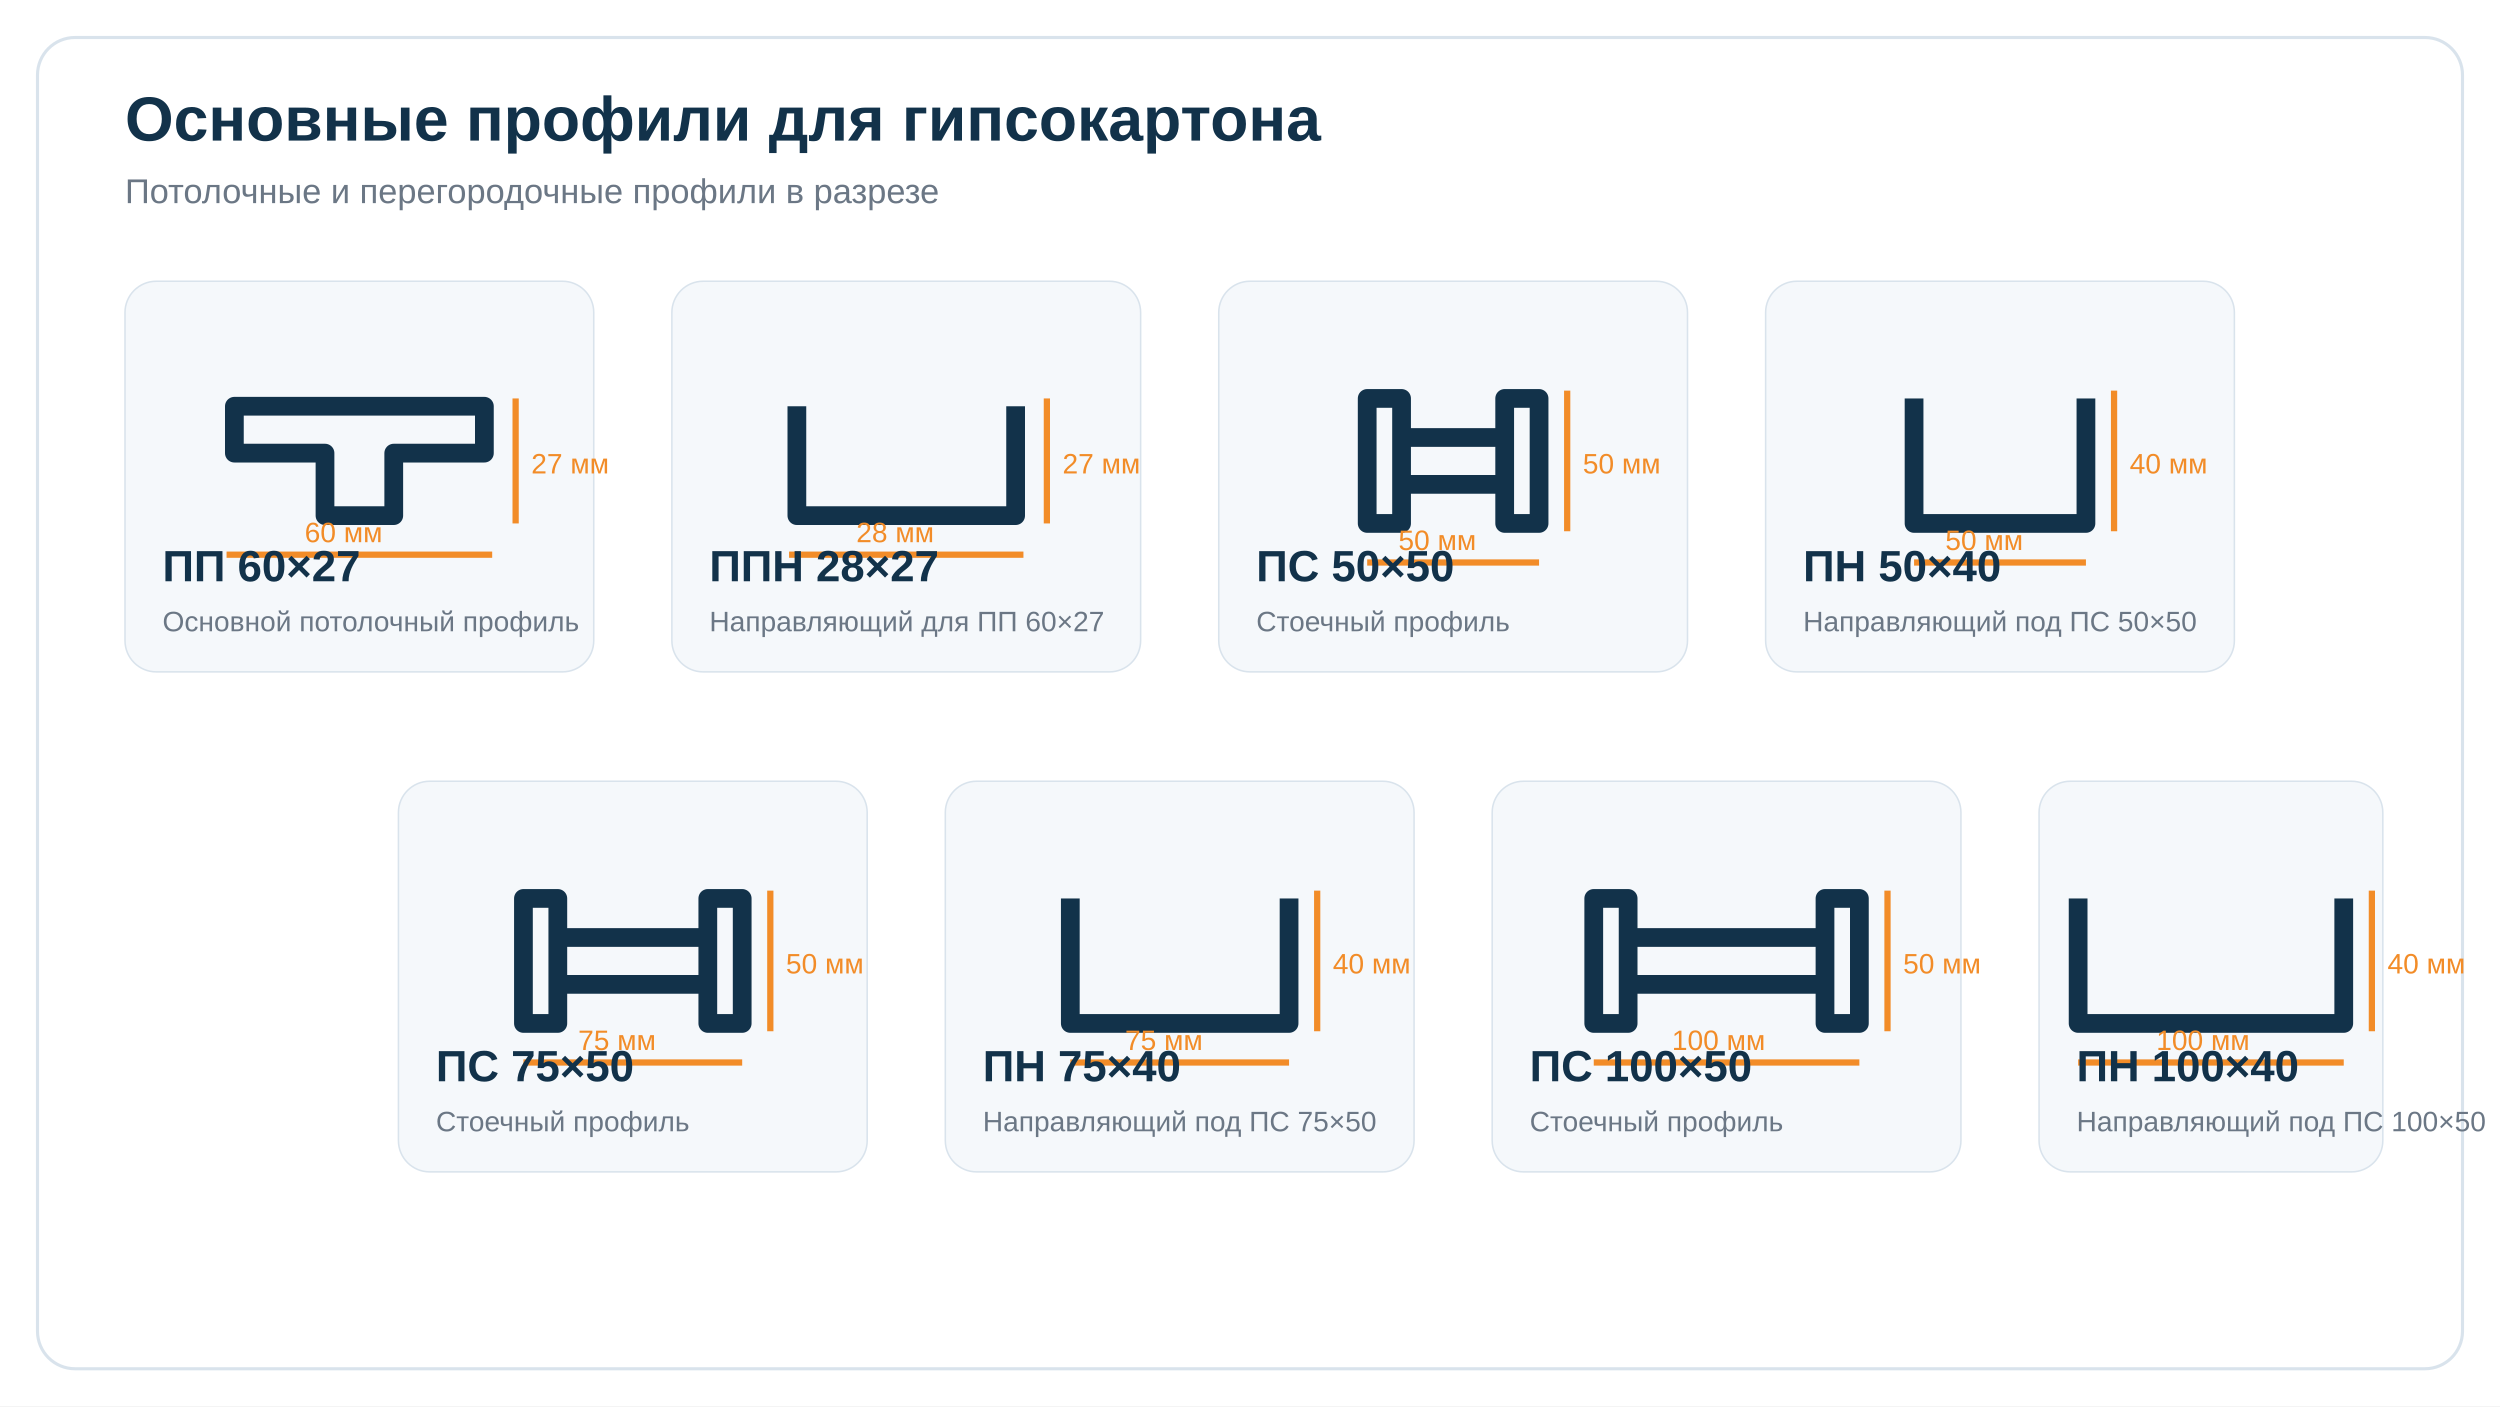
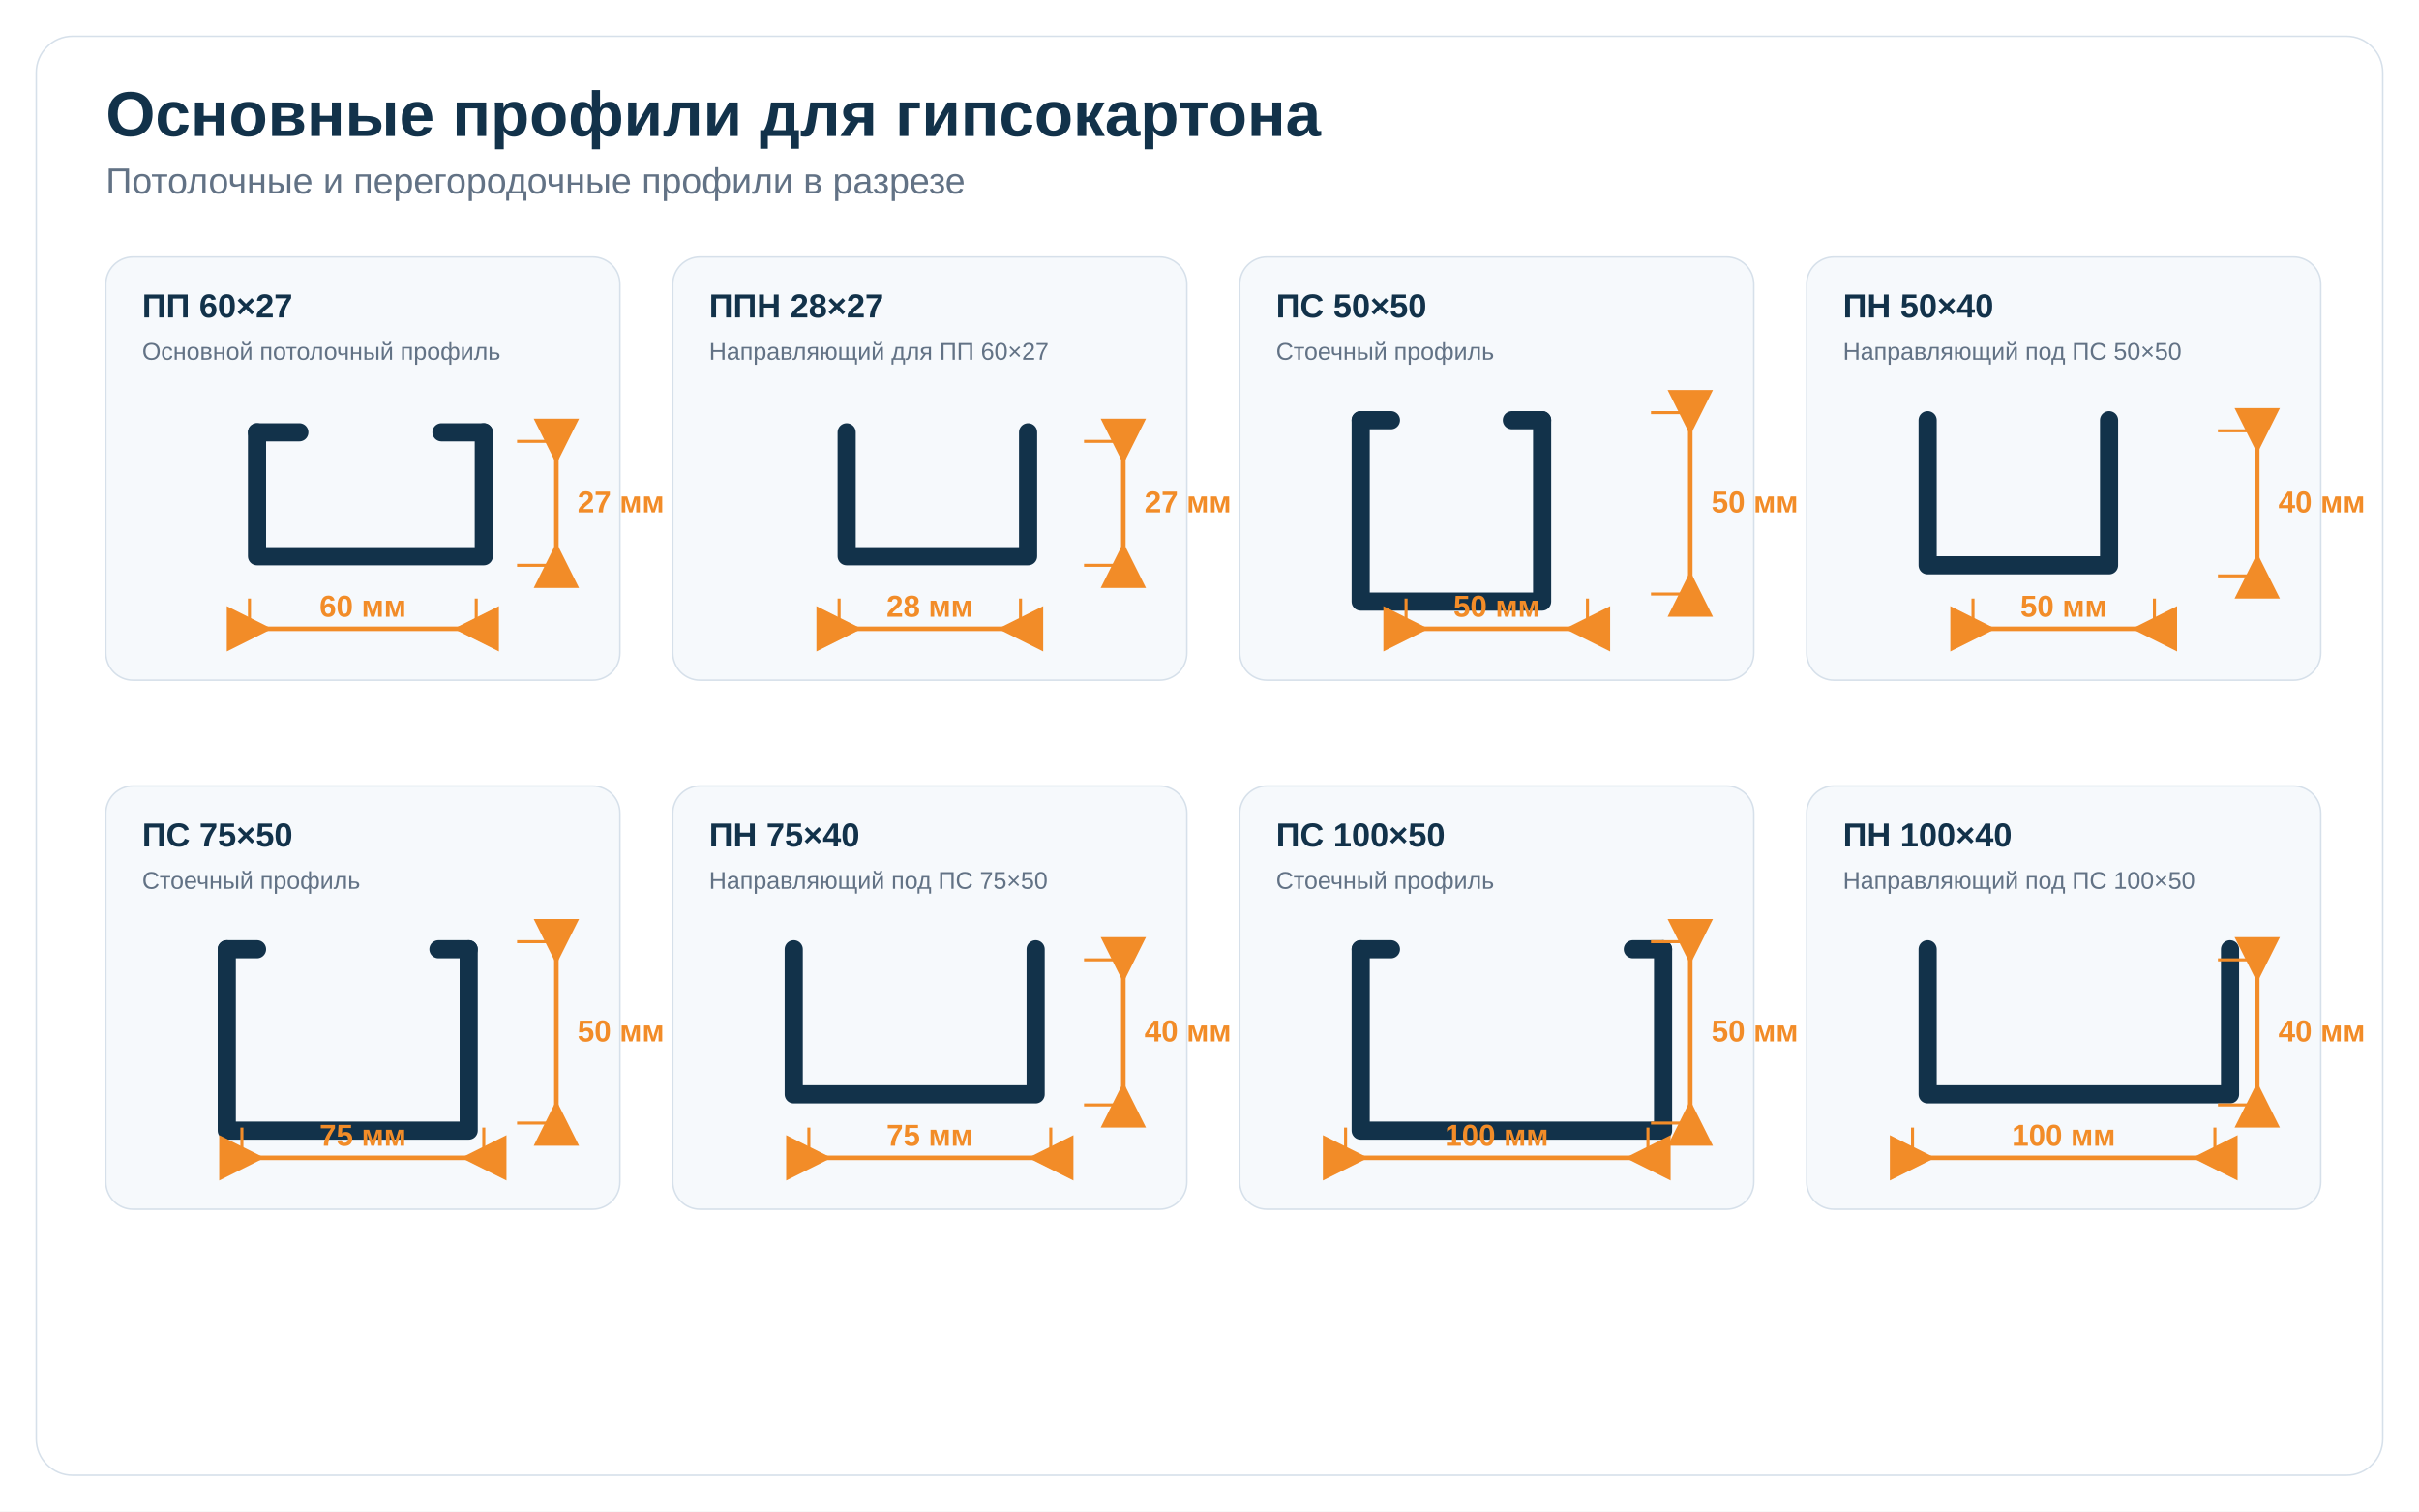
- <svg xmlns="http://www.w3.org/2000/svg" width="1600" height="900" viewBox="0 0 1600 900" fill="none">
-   <rect width="1600" height="900" fill="#ffffff" />
-   <rect x="24" y="24" width="1552" height="852" rx="24" fill="#ffffff" stroke="#d9e3ec" stroke-width="2" />
-   <text x="80" y="90" fill="#12324a" font-size="40" font-family="Arial" font-weight="700">Основные профили для гипсокартона</text>
-   <text x="80" y="130" fill="#6b7785" font-size="22" font-family="Arial">Потолочные и перегородочные профили в разрезе</text>
-   <rect x="80" y="180" width="300" height="250" rx="20" fill="#f5f8fb" stroke="#d9e3ec" />
-   <path d="M 150.0 260 H 310.0 V 290 H 252.0 V 330 H 208.0 V 290 H 150.0 Z" stroke="#12324a" stroke-width="12" fill="none" stroke-linejoin="round" />
-   <line x1="145.0" y1="355" x2="315.0" y2="355" stroke="#f28c28" stroke-width="4" />
-   <text x="195.0" y="347" fill="#f28c28" font-size="18" font-family="Arial">60 мм</text>
-   <line x1="330.0" y1="255" x2="330.0" y2="335" stroke="#f28c28" stroke-width="4" />
-   <text x="340.0" y="303" fill="#f28c28" font-size="18" font-family="Arial">27 мм</text>
-   <text x="104" y="372" fill="#12324a" font-size="28" font-family="Arial" font-weight="700">ПП 60×27</text>
-   <text x="104" y="404" fill="#6b7785" font-size="18" font-family="Arial">Основной потолочный профиль</text>
-   <rect x="430" y="180" width="300" height="250" rx="20" fill="#f5f8fb" stroke="#d9e3ec" />
-   <path d="M 510.0 260 V 330 H 650.0 V 260" stroke="#12324a" stroke-width="12" fill="none" stroke-linejoin="round" />
-   <line x1="505.0" y1="355" x2="655.0" y2="355" stroke="#f28c28" stroke-width="4" />
-   <text x="548.0" y="347" fill="#f28c28" font-size="18" font-family="Arial">28 мм</text>
-   <line x1="670.0" y1="255" x2="670.0" y2="335" stroke="#f28c28" stroke-width="4" />
-   <text x="680.0" y="303" fill="#f28c28" font-size="18" font-family="Arial">27 мм</text>
-   <text x="454" y="372" fill="#12324a" font-size="28" font-family="Arial" font-weight="700">ППН 28×27</text>
-   <text x="454" y="404" fill="#6b7785" font-size="18" font-family="Arial">Направляющий для ПП 60×27</text>
-   <rect x="780" y="180" width="300" height="250" rx="20" fill="#f5f8fb" stroke="#d9e3ec" />
-   <path d="M 875.0 255 V 335 H 897.0 V 280 H 963.0 V 335 H 985.0 V 255 H 963.0 V 310 H 897.0 V 255 Z" stroke="#12324a" stroke-width="12" fill="none" stroke-linejoin="round" />
-   <line x1="875.0" y1="360" x2="985.0" y2="360" stroke="#f28c28" stroke-width="4" />
-   <text x="895.0" y="352" fill="#f28c28" font-size="18" font-family="Arial">50 мм</text>
-   <line x1="1003.0" y1="250" x2="1003.0" y2="340" stroke="#f28c28" stroke-width="4" />
-   <text x="1013.0" y="303" fill="#f28c28" font-size="18" font-family="Arial">50 мм</text>
-   <text x="804" y="372" fill="#12324a" font-size="28" font-family="Arial" font-weight="700">ПС 50×50</text>
-   <text x="804" y="404" fill="#6b7785" font-size="18" font-family="Arial">Стоечный профиль</text>
-   <rect x="1130" y="180" width="300" height="250" rx="20" fill="#f5f8fb" stroke="#d9e3ec" />
-   <path d="M 1225.0 255 V 335 H 1335.0 V 255" stroke="#12324a" stroke-width="12" fill="none" stroke-linejoin="round" />
-   <line x1="1225.0" y1="360" x2="1335.0" y2="360" stroke="#f28c28" stroke-width="4" />
-   <text x="1245.0" y="352" fill="#f28c28" font-size="18" font-family="Arial">50 мм</text>
-   <line x1="1353.0" y1="250" x2="1353.0" y2="340" stroke="#f28c28" stroke-width="4" />
-   <text x="1363.0" y="303" fill="#f28c28" font-size="18" font-family="Arial">40 мм</text>
-   <text x="1154" y="372" fill="#12324a" font-size="28" font-family="Arial" font-weight="700">ПН 50×40</text>
-   <text x="1154" y="404" fill="#6b7785" font-size="18" font-family="Arial">Направляющий под ПС 50×50</text>
-   <rect x="255" y="500" width="300" height="250" rx="20" fill="#f5f8fb" stroke="#d9e3ec" />
-   <path d="M 335.0 575 V 655 H 357.0 V 600 H 453.0 V 655 H 475.0 V 575 H 453.0 V 630 H 357.0 V 575 Z" stroke="#12324a" stroke-width="12" fill="none" stroke-linejoin="round" />
-   <line x1="335.0" y1="680" x2="475.0" y2="680" stroke="#f28c28" stroke-width="4" />
-   <text x="370.0" y="672" fill="#f28c28" font-size="18" font-family="Arial">75 мм</text>
-   <line x1="493.0" y1="570" x2="493.0" y2="660" stroke="#f28c28" stroke-width="4" />
-   <text x="503.0" y="623" fill="#f28c28" font-size="18" font-family="Arial">50 мм</text>
-   <text x="279" y="692" fill="#12324a" font-size="28" font-family="Arial" font-weight="700">ПС 75×50</text>
-   <text x="279" y="724" fill="#6b7785" font-size="18" font-family="Arial">Стоечный профиль</text>
-   <rect x="605" y="500" width="300" height="250" rx="20" fill="#f5f8fb" stroke="#d9e3ec" />
-   <path d="M 685.0 575 V 655 H 825.0 V 575" stroke="#12324a" stroke-width="12" fill="none" stroke-linejoin="round" />
-   <line x1="685.0" y1="680" x2="825.0" y2="680" stroke="#f28c28" stroke-width="4" />
-   <text x="720.0" y="672" fill="#f28c28" font-size="18" font-family="Arial">75 мм</text>
-   <line x1="843.0" y1="570" x2="843.0" y2="660" stroke="#f28c28" stroke-width="4" />
-   <text x="853.0" y="623" fill="#f28c28" font-size="18" font-family="Arial">40 мм</text>
-   <text x="629" y="692" fill="#12324a" font-size="28" font-family="Arial" font-weight="700">ПН 75×40</text>
-   <text x="629" y="724" fill="#6b7785" font-size="18" font-family="Arial">Направляющий под ПС 75×50</text>
-   <rect x="955" y="500" width="300" height="250" rx="20" fill="#f5f8fb" stroke="#d9e3ec" />
-   <path d="M 1020.0 575 V 655 H 1042.0 V 600 H 1168.0 V 655 H 1190.0 V 575 H 1168.0 V 630 H 1042.0 V 575 Z" stroke="#12324a" stroke-width="12" fill="none" stroke-linejoin="round" />
-   <line x1="1020.0" y1="680" x2="1190.0" y2="680" stroke="#f28c28" stroke-width="4" />
-   <text x="1070.0" y="672" fill="#f28c28" font-size="18" font-family="Arial">100 мм</text>
-   <line x1="1208.0" y1="570" x2="1208.0" y2="660" stroke="#f28c28" stroke-width="4" />
-   <text x="1218.0" y="623" fill="#f28c28" font-size="18" font-family="Arial">50 мм</text>
-   <text x="979" y="692" fill="#12324a" font-size="28" font-family="Arial" font-weight="700">ПС 100×50</text>
-   <text x="979" y="724" fill="#6b7785" font-size="18" font-family="Arial">Стоечный профиль</text>
-   <rect x="1305" y="500" width="220" height="250" rx="20" fill="#f5f8fb" stroke="#d9e3ec" />
-   <path d="M 1330.0 575 V 655 H 1500.0 V 575" stroke="#12324a" stroke-width="12" fill="none" stroke-linejoin="round" />
-   <line x1="1330.0" y1="680" x2="1500.0" y2="680" stroke="#f28c28" stroke-width="4" />
-   <text x="1380.0" y="672" fill="#f28c28" font-size="18" font-family="Arial">100 мм</text>
-   <line x1="1518.0" y1="570" x2="1518.0" y2="660" stroke="#f28c28" stroke-width="4" />
-   <text x="1528.0" y="623" fill="#f28c28" font-size="18" font-family="Arial">40 мм</text>
-   <text x="1329" y="692" fill="#12324a" font-size="28" font-family="Arial" font-weight="700">ПН 100×40</text>
-   <text x="1329" y="724" fill="#6b7785" font-size="18" font-family="Arial">Направляющий под ПС 100×50</text>
+ <svg xmlns="http://www.w3.org/2000/svg" width="1600" height="1000" viewBox="0 0 1600 1000" fill="none">
+   <rect width="1600" height="1000" fill="#ffffff" />
+   <defs>
+     <marker id="arrow" markerWidth="10" markerHeight="10" refX="5" refY="5" orient="auto">
+       <path d="M0,5 L10,0 L10,10 Z" fill="#f28c28" />
+     </marker>
+     <marker id="arrowStart" markerWidth="10" markerHeight="10" refX="5" refY="5" orient="auto">
+       <path d="M10,5 L0,0 L0,10 Z" fill="#f28c28" />
+     </marker>
+   </defs>
+   <rect x="24" y="24" width="1552" height="952" rx="24" fill="#ffffff" stroke="#d6e0ea" />
+   <text x="70" y="90" fill="#12324a" font-size="42" font-family="Arial" font-weight="700">Основные профили для гипсокартона</text>
+   <text x="70" y="128" fill="#627285" font-size="24" font-family="Arial">Потолочные и перегородочные профили в разрезе</text>
+   <rect x="70" y="170" width="340" height="280" rx="18" fill="#f6f9fc" stroke="#d6e0ea" />
+   <text x="94" y="210" fill="#12324a" font-size="22" font-family="Arial" font-weight="700">ПП 60×27</text>
+   <text x="94" y="238" fill="#627285" font-size="16" font-family="Arial">Основной потолочный профиль</text>
+   <path d="M 170 286 V 368 H 320 V 286" stroke="#12324a" stroke-width="12" stroke-linecap="round" stroke-linejoin="round" />
+   <line x1="170" y1="286" x2="198" y2="286" stroke="#12324a" stroke-width="12" stroke-linecap="round" />
+   <line x1="292" y1="286" x2="320" y2="286" stroke="#12324a" stroke-width="12" stroke-linecap="round" />
+   <line x1="165.0" y1="396" x2="165.0" y2="416" stroke="#f28c28" stroke-width="2" />
+   <line x1="315.0" y1="396" x2="315.0" y2="416" stroke="#f28c28" stroke-width="2" />
+   <line x1="165.0" y1="416" x2="315.0" y2="416" stroke="#f28c28" stroke-width="3" marker-start="url(#arrowStart)" marker-end="url(#arrow)" />
+   <text x="240.0" y="408" fill="#f28c28" font-size="20" font-family="Arial" font-weight="700" text-anchor="middle">60 мм</text>
+   <line x1="342" y1="292.0" x2="368" y2="292.0" stroke="#f28c28" stroke-width="2" />
+   <line x1="342" y1="374.0" x2="368" y2="374.0" stroke="#f28c28" stroke-width="2" />
+   <line x1="368" y1="292.0" x2="368" y2="374.0" stroke="#f28c28" stroke-width="3" marker-start="url(#arrowStart)" marker-end="url(#arrow)" />
+   <text x="382" y="339.0" fill="#f28c28" font-size="20" font-family="Arial" font-weight="700">27 мм</text>
+   <rect x="445" y="170" width="340" height="280" rx="18" fill="#f6f9fc" stroke="#d6e0ea" />
+   <text x="469" y="210" fill="#12324a" font-size="22" font-family="Arial" font-weight="700">ППН 28×27</text>
+   <text x="469" y="238" fill="#627285" font-size="16" font-family="Arial">Направляющий для ПП 60×27</text>
+   <path d="M 560 286 V 368 H 680 V 286" stroke="#12324a" stroke-width="12" stroke-linecap="round" stroke-linejoin="round" />
+   <line x1="555.0" y1="396" x2="555.0" y2="416" stroke="#f28c28" stroke-width="2" />
+   <line x1="675.0" y1="396" x2="675.0" y2="416" stroke="#f28c28" stroke-width="2" />
+   <line x1="555.0" y1="416" x2="675.0" y2="416" stroke="#f28c28" stroke-width="3" marker-start="url(#arrowStart)" marker-end="url(#arrow)" />
+   <text x="615.0" y="408" fill="#f28c28" font-size="20" font-family="Arial" font-weight="700" text-anchor="middle">28 мм</text>
+   <line x1="717" y1="292.0" x2="743" y2="292.0" stroke="#f28c28" stroke-width="2" />
+   <line x1="717" y1="374.0" x2="743" y2="374.0" stroke="#f28c28" stroke-width="2" />
+   <line x1="743" y1="292.0" x2="743" y2="374.0" stroke="#f28c28" stroke-width="3" marker-start="url(#arrowStart)" marker-end="url(#arrow)" />
+   <text x="757" y="339.0" fill="#f28c28" font-size="20" font-family="Arial" font-weight="700">27 мм</text>
+   <rect x="820" y="170" width="340" height="280" rx="18" fill="#f6f9fc" stroke="#d6e0ea" />
+   <text x="844" y="210" fill="#12324a" font-size="22" font-family="Arial" font-weight="700">ПС 50×50</text>
+   <text x="844" y="238" fill="#627285" font-size="16" font-family="Arial">Стоечный профиль</text>
+   <path d="M 900 278 V 398 H 1020 V 278" stroke="#12324a" stroke-width="12" stroke-linecap="round" stroke-linejoin="round" />
+   <line x1="900" y1="278" x2="920" y2="278" stroke="#12324a" stroke-width="12" stroke-linecap="round" />
+   <line x1="1000" y1="278" x2="1020" y2="278" stroke="#12324a" stroke-width="12" stroke-linecap="round" />
+   <line x1="930.0" y1="396" x2="930.0" y2="416" stroke="#f28c28" stroke-width="2" />
+   <line x1="1050.0" y1="396" x2="1050.0" y2="416" stroke="#f28c28" stroke-width="2" />
+   <line x1="930.0" y1="416" x2="1050.0" y2="416" stroke="#f28c28" stroke-width="3" marker-start="url(#arrowStart)" marker-end="url(#arrow)" />
+   <text x="990.0" y="408" fill="#f28c28" font-size="20" font-family="Arial" font-weight="700" text-anchor="middle">50 мм</text>
+   <line x1="1092" y1="273.0" x2="1118" y2="273.0" stroke="#f28c28" stroke-width="2" />
+   <line x1="1092" y1="393.0" x2="1118" y2="393.0" stroke="#f28c28" stroke-width="2" />
+   <line x1="1118" y1="273.0" x2="1118" y2="393.0" stroke="#f28c28" stroke-width="3" marker-start="url(#arrowStart)" marker-end="url(#arrow)" />
+   <text x="1132" y="339.0" fill="#f28c28" font-size="20" font-family="Arial" font-weight="700">50 мм</text>
+   <rect x="1195" y="170" width="340" height="280" rx="18" fill="#f6f9fc" stroke="#d6e0ea" />
+   <text x="1219" y="210" fill="#12324a" font-size="22" font-family="Arial" font-weight="700">ПН 50×40</text>
+   <text x="1219" y="238" fill="#627285" font-size="16" font-family="Arial">Направляющий под ПС 50×50</text>
+   <path d="M 1275 278 V 374 H 1395 V 278" stroke="#12324a" stroke-width="12" stroke-linecap="round" stroke-linejoin="round" />
+   <line x1="1305.0" y1="396" x2="1305.0" y2="416" stroke="#f28c28" stroke-width="2" />
+   <line x1="1425.0" y1="396" x2="1425.0" y2="416" stroke="#f28c28" stroke-width="2" />
+   <line x1="1305.0" y1="416" x2="1425.0" y2="416" stroke="#f28c28" stroke-width="3" marker-start="url(#arrowStart)" marker-end="url(#arrow)" />
+   <text x="1365.0" y="408" fill="#f28c28" font-size="20" font-family="Arial" font-weight="700" text-anchor="middle">50 мм</text>
+   <line x1="1467" y1="285.0" x2="1493" y2="285.0" stroke="#f28c28" stroke-width="2" />
+   <line x1="1467" y1="381.0" x2="1493" y2="381.0" stroke="#f28c28" stroke-width="2" />
+   <line x1="1493" y1="285.0" x2="1493" y2="381.0" stroke="#f28c28" stroke-width="3" marker-start="url(#arrowStart)" marker-end="url(#arrow)" />
+   <text x="1507" y="339.0" fill="#f28c28" font-size="20" font-family="Arial" font-weight="700">40 мм</text>
+   <rect x="70" y="520" width="340" height="280" rx="18" fill="#f6f9fc" stroke="#d6e0ea" />
+   <text x="94" y="560" fill="#12324a" font-size="22" font-family="Arial" font-weight="700">ПС 75×50</text>
+   <text x="94" y="588" fill="#627285" font-size="16" font-family="Arial">Стоечный профиль</text>
+   <path d="M 150 628 V 748 H 310 V 628" stroke="#12324a" stroke-width="12" stroke-linecap="round" stroke-linejoin="round" />
+   <line x1="150" y1="628" x2="170" y2="628" stroke="#12324a" stroke-width="12" stroke-linecap="round" />
+   <line x1="290" y1="628" x2="310" y2="628" stroke="#12324a" stroke-width="12" stroke-linecap="round" />
+   <line x1="160.0" y1="746" x2="160.0" y2="766" stroke="#f28c28" stroke-width="2" />
+   <line x1="320.0" y1="746" x2="320.0" y2="766" stroke="#f28c28" stroke-width="2" />
+   <line x1="160.0" y1="766" x2="320.0" y2="766" stroke="#f28c28" stroke-width="3" marker-start="url(#arrowStart)" marker-end="url(#arrow)" />
+   <text x="240.0" y="758" fill="#f28c28" font-size="20" font-family="Arial" font-weight="700" text-anchor="middle">75 мм</text>
+   <line x1="342" y1="623.0" x2="368" y2="623.0" stroke="#f28c28" stroke-width="2" />
+   <line x1="342" y1="743.0" x2="368" y2="743.0" stroke="#f28c28" stroke-width="2" />
+   <line x1="368" y1="623.0" x2="368" y2="743.0" stroke="#f28c28" stroke-width="3" marker-start="url(#arrowStart)" marker-end="url(#arrow)" />
+   <text x="382" y="689.0" fill="#f28c28" font-size="20" font-family="Arial" font-weight="700">50 мм</text>
+   <rect x="445" y="520" width="340" height="280" rx="18" fill="#f6f9fc" stroke="#d6e0ea" />
+   <text x="469" y="560" fill="#12324a" font-size="22" font-family="Arial" font-weight="700">ПН 75×40</text>
+   <text x="469" y="588" fill="#627285" font-size="16" font-family="Arial">Направляющий под ПС 75×50</text>
+   <path d="M 525 628 V 724 H 685 V 628" stroke="#12324a" stroke-width="12" stroke-linecap="round" stroke-linejoin="round" />
+   <line x1="535.0" y1="746" x2="535.0" y2="766" stroke="#f28c28" stroke-width="2" />
+   <line x1="695.0" y1="746" x2="695.0" y2="766" stroke="#f28c28" stroke-width="2" />
+   <line x1="535.0" y1="766" x2="695.0" y2="766" stroke="#f28c28" stroke-width="3" marker-start="url(#arrowStart)" marker-end="url(#arrow)" />
+   <text x="615.0" y="758" fill="#f28c28" font-size="20" font-family="Arial" font-weight="700" text-anchor="middle">75 мм</text>
+   <line x1="717" y1="635.0" x2="743" y2="635.0" stroke="#f28c28" stroke-width="2" />
+   <line x1="717" y1="731.0" x2="743" y2="731.0" stroke="#f28c28" stroke-width="2" />
+   <line x1="743" y1="635.0" x2="743" y2="731.0" stroke="#f28c28" stroke-width="3" marker-start="url(#arrowStart)" marker-end="url(#arrow)" />
+   <text x="757" y="689.0" fill="#f28c28" font-size="20" font-family="Arial" font-weight="700">40 мм</text>
+   <rect x="820" y="520" width="340" height="280" rx="18" fill="#f6f9fc" stroke="#d6e0ea" />
+   <text x="844" y="560" fill="#12324a" font-size="22" font-family="Arial" font-weight="700">ПС 100×50</text>
+   <text x="844" y="588" fill="#627285" font-size="16" font-family="Arial">Стоечный профиль</text>
+   <path d="M 900 628 V 748 H 1100 V 628" stroke="#12324a" stroke-width="12" stroke-linecap="round" stroke-linejoin="round" />
+   <line x1="900" y1="628" x2="920" y2="628" stroke="#12324a" stroke-width="12" stroke-linecap="round" />
+   <line x1="1080" y1="628" x2="1100" y2="628" stroke="#12324a" stroke-width="12" stroke-linecap="round" />
+   <line x1="890.0" y1="746" x2="890.0" y2="766" stroke="#f28c28" stroke-width="2" />
+   <line x1="1090.0" y1="746" x2="1090.0" y2="766" stroke="#f28c28" stroke-width="2" />
+   <line x1="890.0" y1="766" x2="1090.0" y2="766" stroke="#f28c28" stroke-width="3" marker-start="url(#arrowStart)" marker-end="url(#arrow)" />
+   <text x="990.0" y="758" fill="#f28c28" font-size="20" font-family="Arial" font-weight="700" text-anchor="middle">100 мм</text>
+   <line x1="1092" y1="623.0" x2="1118" y2="623.0" stroke="#f28c28" stroke-width="2" />
+   <line x1="1092" y1="743.0" x2="1118" y2="743.0" stroke="#f28c28" stroke-width="2" />
+   <line x1="1118" y1="623.0" x2="1118" y2="743.0" stroke="#f28c28" stroke-width="3" marker-start="url(#arrowStart)" marker-end="url(#arrow)" />
+   <text x="1132" y="689.0" fill="#f28c28" font-size="20" font-family="Arial" font-weight="700">50 мм</text>
+   <rect x="1195" y="520" width="340" height="280" rx="18" fill="#f6f9fc" stroke="#d6e0ea" />
+   <text x="1219" y="560" fill="#12324a" font-size="22" font-family="Arial" font-weight="700">ПН 100×40</text>
+   <text x="1219" y="588" fill="#627285" font-size="16" font-family="Arial">Направляющий под ПС 100×50</text>
+   <path d="M 1275 628 V 724 H 1475 V 628" stroke="#12324a" stroke-width="12" stroke-linecap="round" stroke-linejoin="round" />
+   <line x1="1265.0" y1="746" x2="1265.0" y2="766" stroke="#f28c28" stroke-width="2" />
+   <line x1="1465.0" y1="746" x2="1465.0" y2="766" stroke="#f28c28" stroke-width="2" />
+   <line x1="1265.0" y1="766" x2="1465.0" y2="766" stroke="#f28c28" stroke-width="3" marker-start="url(#arrowStart)" marker-end="url(#arrow)" />
+   <text x="1365.0" y="758" fill="#f28c28" font-size="20" font-family="Arial" font-weight="700" text-anchor="middle">100 мм</text>
+   <line x1="1467" y1="635.0" x2="1493" y2="635.0" stroke="#f28c28" stroke-width="2" />
+   <line x1="1467" y1="731.0" x2="1493" y2="731.0" stroke="#f28c28" stroke-width="2" />
+   <line x1="1493" y1="635.0" x2="1493" y2="731.0" stroke="#f28c28" stroke-width="3" marker-start="url(#arrowStart)" marker-end="url(#arrow)" />
+   <text x="1507" y="689.0" fill="#f28c28" font-size="20" font-family="Arial" font-weight="700">40 мм</text>
</svg>
